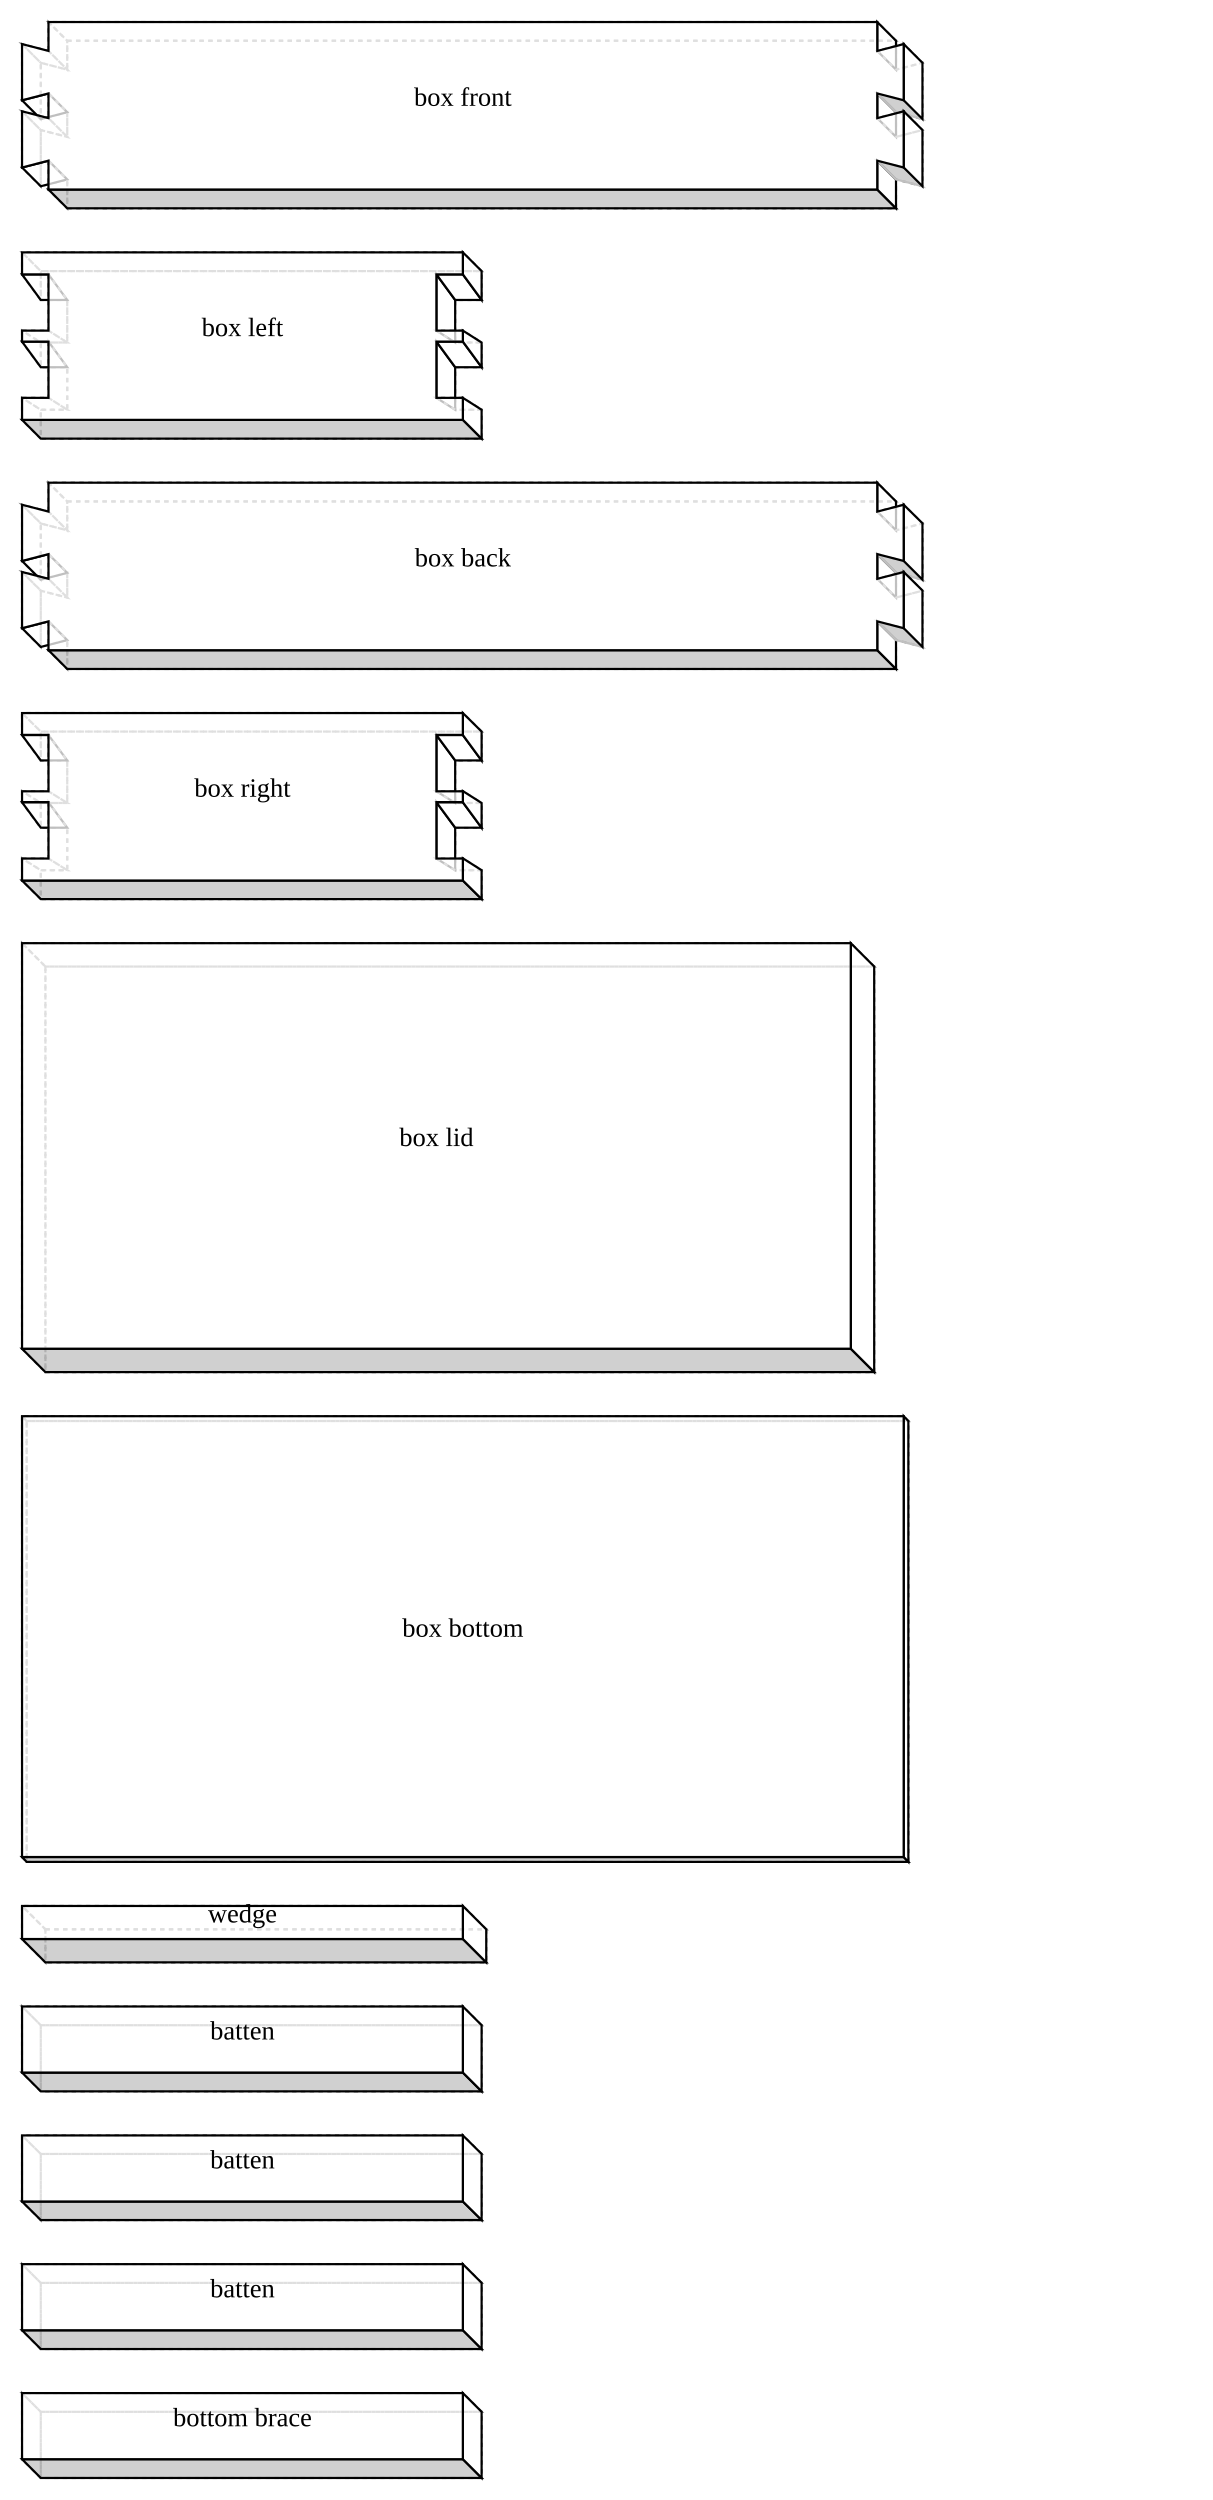
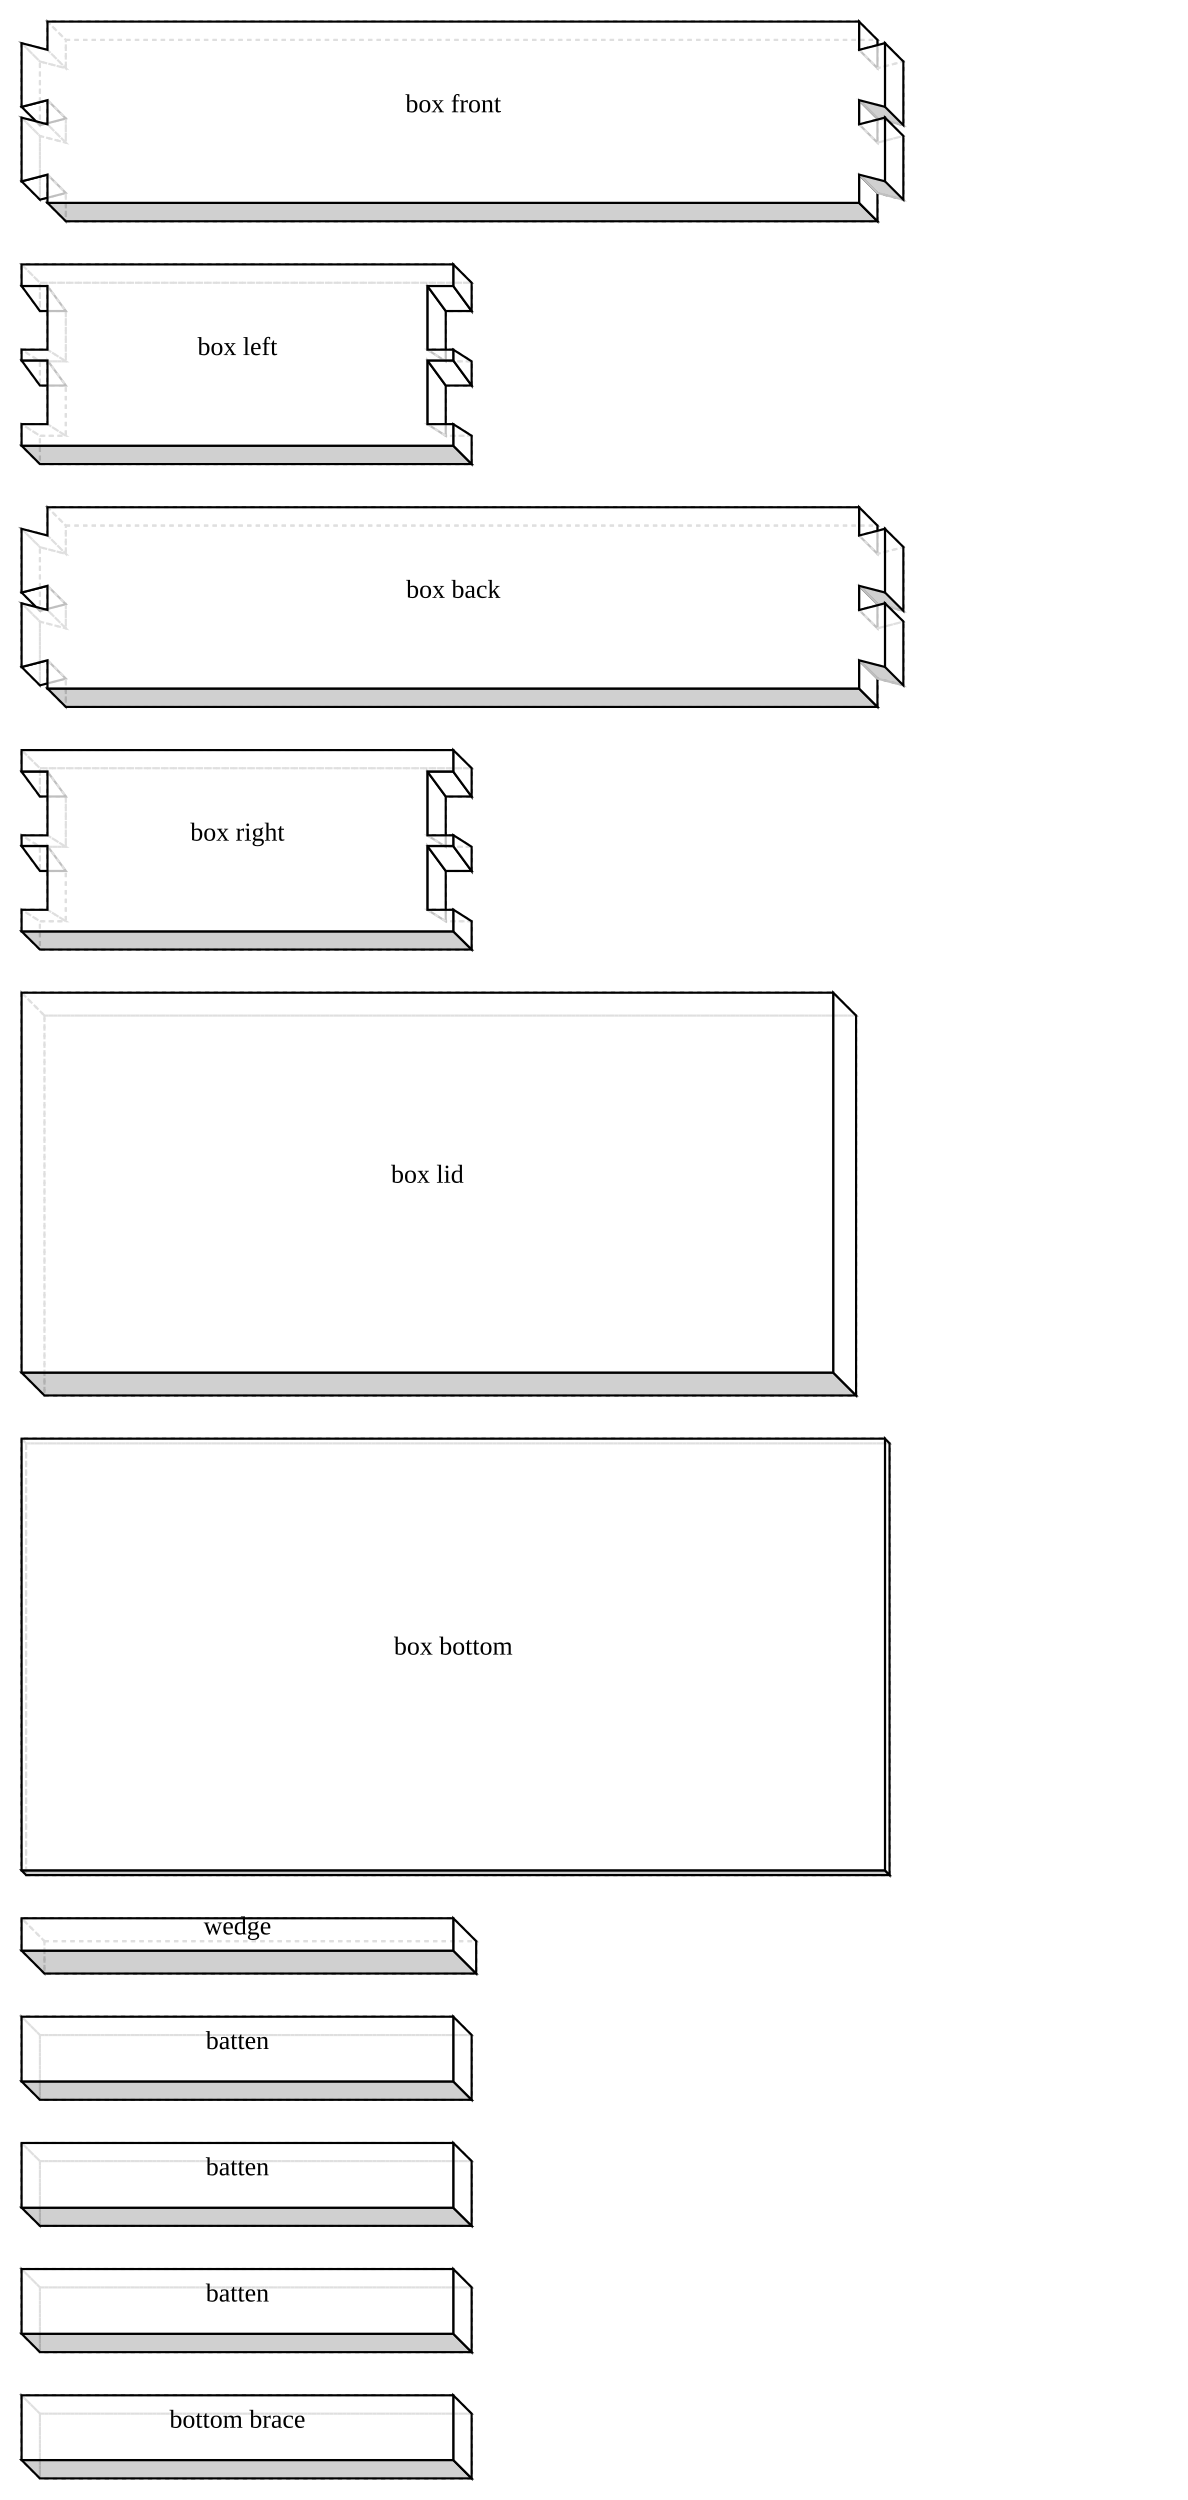
- <svg xmlns="http://www.w3.org/2000/svg" width="1100" viewBox="0.0 0.0 550.0 1134.2">
-   <polygon fill="none" stroke-width="1" stroke-dasharray="2" stroke="gray" points="406.5,94.5 406.5,81.4 418.5,84.5 418.5,59.0 406.5,62.1 406.5,50.9 418.5,54.0 418.5,54.0 418.5,28.5 418.5,28.5 406.5,31.6 406.5,18.5 30.5,18.5 30.5,31.6 18.5,28.5 18.5,28.5 18.5,54.0 18.5,54.0 30.5,50.9 30.5,62.1 18.5,59.0 18.5,84.5 30.5,81.4 30.5,94.5 30.5,94.5 406.5,94.5" />
-   <polygon fill="none" stroke-width="1" stroke-dasharray="2" stroke="gray" points="10.0,20.0 10.0,45.5 18.5,54.0 18.5,28.5 10.0,20.0" />
-   <polygon fill="none" stroke-width="1" stroke-dasharray="2" stroke="gray" points="10.0,50.5 10.0,76.0 18.5,84.5 18.5,59.0 10.0,50.5" />
+ <svg xmlns="http://www.w3.org/2000/svg" width="1100" viewBox="0.0 0.0 550.0 1158.2">
+   <polygon fill="none" stroke-width="1" stroke-dasharray="2" stroke="gray" points="406.5,102.5 406.5,89.4 418.5,92.5 418.5,63.0 406.5,66.1 406.5,54.9 418.5,58.0 418.5,58.0 418.5,28.5 418.5,28.5 406.5,31.6 406.5,18.5 30.5,18.5 30.5,31.6 18.5,28.5 18.5,28.5 18.5,58.0 18.5,58.0 30.5,54.9 30.5,66.1 18.5,63.0 18.5,92.5 30.5,89.4 30.5,102.5 30.5,102.5 406.5,102.5" />
+   <polygon fill="none" stroke-width="1" stroke-dasharray="2" stroke="gray" points="10.0,20.0 10.0,49.5 18.5,58.0 18.5,28.5 10.0,20.0" />
+   <polygon fill="none" stroke-width="1" stroke-dasharray="2" stroke="gray" points="10.0,54.5 10.0,84.0 18.5,92.5 18.5,63.0 10.0,54.5" />
  <polygon fill="none" stroke-width="1" stroke-dasharray="2" stroke="gray" points="18.5,28.5 30.5,31.6 22.0,23.1 10.0,20.0" />
-   <polygon fill="rgba(255,255,255,0.75)" stroke-width="1" stroke-dasharray="" stroke="black" points="10.0,45.5 22.0,42.4 30.5,50.9 18.5,54.0" />
-   <polygon fill="none" stroke-width="1" stroke-dasharray="2" stroke="gray" points="18.5,59.0 30.5,62.1 22.0,53.6 10.0,50.5" />
-   <polygon fill="rgba(255,255,255,0.75)" stroke-width="1" stroke-dasharray="" stroke="black" points="10.0,76.0 22.0,72.9 30.5,81.4 18.5,84.5" />
+   <polygon fill="rgba(255,255,255,0.75)" stroke-width="1" stroke-dasharray="" stroke="black" points="10.0,49.5 22.0,46.4 30.5,54.9 18.5,58.0" />
+   <polygon fill="none" stroke-width="1" stroke-dasharray="2" stroke="gray" points="18.5,63.0 30.5,66.1 22.0,57.6 10.0,54.5" />
+   <polygon fill="rgba(255,255,255,0.75)" stroke-width="1" stroke-dasharray="" stroke="black" points="10.0,84.0 22.0,80.9 30.5,89.4 18.5,92.5" />
  <polygon fill="none" stroke-width="1" stroke-dasharray="2" stroke="gray" points="22.0,23.1 30.5,31.6 30.5,18.5 22.0,10.0 22.0,23.1" />
-   <polygon fill="none" stroke-width="1" stroke-dasharray="2" stroke="gray" points="22.0,42.4 22.0,53.6 30.5,62.1 30.5,50.9 22.0,42.4" />
-   <polygon fill="none" stroke-width="1" stroke-dasharray="2" stroke="gray" points="22.0,72.9 22.0,86.0 30.5,94.5 30.5,81.4 22.0,72.9" />
+   <polygon fill="none" stroke-width="1" stroke-dasharray="2" stroke="gray" points="22.0,46.4 22.0,57.6 30.5,66.1 30.5,54.9 22.0,46.4" />
+   <polygon fill="none" stroke-width="1" stroke-dasharray="2" stroke="gray" points="22.0,80.9 22.0,94.0 30.5,102.5 30.5,89.4 22.0,80.9" />
  <polygon fill="none" stroke-width="1" stroke-dasharray="2" stroke="gray" points="398.0,10.0 22.0,10.0 22.0,10.0 30.5,18.5 406.5,18.5 398.0,10.0" />
-   <polygon fill="rgba(192,192,192,0.75)" stroke-width="1" stroke-dasharray="" stroke="black" points="398.0,86.0 406.5,94.5 30.5,94.5 22.0,86.0 22.0,86.0 398.0,86.0" />
+   <polygon fill="rgba(192,192,192,0.75)" stroke-width="1" stroke-dasharray="" stroke="black" points="398.0,94.0 406.5,102.5 30.5,102.5 22.0,94.0 22.0,94.0 398.0,94.0" />
  <polygon fill="rgba(255,255,255,0.75)" stroke-width="1" stroke-dasharray="" stroke="black" points="406.5,31.6 398.0,23.1 398.0,10.0 406.5,18.5 406.5,31.6" />
-   <polygon fill="rgba(255,255,255,0.75)" stroke-width="1" stroke-dasharray="" stroke="black" points="406.5,50.9 406.5,62.1 398.0,53.6 398.0,42.4 406.5,50.9" />
-   <polygon fill="rgba(255,255,255,0.75)" stroke-width="1" stroke-dasharray="" stroke="black" points="406.5,81.4 406.5,94.5 398.0,86.0 398.0,72.9 406.5,81.4" />
+   <polygon fill="rgba(255,255,255,0.75)" stroke-width="1" stroke-dasharray="" stroke="black" points="406.5,54.9 406.5,66.1 398.0,57.6 398.0,46.4 406.5,54.9" />
+   <polygon fill="rgba(255,255,255,0.75)" stroke-width="1" stroke-dasharray="" stroke="black" points="406.5,89.4 406.5,102.5 398.0,94.0 398.0,80.9 406.5,89.4" />
  <polygon fill="none" stroke-width="1" stroke-dasharray="2" stroke="gray" points="410.0,20.0 398.0,23.1 406.5,31.6 418.5,28.5" />
-   <polygon fill="rgba(192,192,192,0.75)" stroke-width="1" stroke-dasharray="" stroke="silver" points="418.5,54.0 406.5,50.9 398.0,42.4 410.0,45.5" />
-   <polygon fill="none" stroke-width="1" stroke-dasharray="2" stroke="gray" points="410.0,50.5 398.0,53.6 406.5,62.1 418.5,59.0" />
-   <polygon fill="rgba(192,192,192,0.75)" stroke-width="1" stroke-dasharray="" stroke="silver" points="418.5,84.5 406.5,81.4 398.0,72.9 410.0,76.0" />
-   <polygon fill="rgba(255,255,255,0.75)" stroke-width="1" stroke-dasharray="" stroke="black" points="418.5,28.5 418.5,54.0 410.0,45.5 410.0,20.0 418.5,28.5" />
-   <polygon fill="rgba(255,255,255,0.75)" stroke-width="1" stroke-dasharray="" stroke="black" points="418.5,59.0 418.5,84.5 410.0,76.0 410.0,50.5 418.5,59.0" />
-   <polygon fill="rgba(255,255,255,0.75)" stroke-width="1" stroke-dasharray="" stroke="black" points="410.0,76.0 398.0,72.9 398.0,86.0 22.0,86.0 22.0,72.9 10.0,76.0 10.0,76.0 10.0,50.5 10.0,50.5 22.0,53.6 22.0,42.4 10.0,45.5 10.0,20.0 22.0,23.1 22.0,10.0 22.0,10.0 398.0,10.0 398.0,10.0 398.0,23.1 410.0,20.0 410.0,45.5 398.0,42.4 398.0,53.6 410.0,50.5 410.0,50.5 410.0,76.0" />
-   <text style="" text-anchor="middle" x="210.0" y="48.0" fill="black">box front</text>
-   <polygon fill="none" stroke-width="1" stroke-dasharray="2" stroke="gray" points="218.5,166.6 218.5,155.4 218.5,155.4 206.5,155.4 206.5,136.1 218.5,136.1 218.5,123.0 18.5,123.0 18.5,136.1 18.5,136.1 30.5,136.1 30.5,155.4 18.5,155.4 18.5,166.6 30.5,166.6 30.5,185.9 18.5,185.9 18.5,185.9 18.5,199.0 218.5,199.0 218.5,185.9 206.5,185.9 206.5,166.6 218.5,166.6" />
-   <polygon fill="none" stroke-width="1" stroke-dasharray="2" stroke="gray" points="10.0,124.5 18.5,136.1 18.5,123.0 10.0,114.5 10.0,124.5" />
-   <polygon fill="none" stroke-width="1" stroke-dasharray="2" stroke="gray" points="10.0,150.0 10.0,155.0 18.5,166.6 18.5,155.4 10.0,150.0" />
-   <polygon fill="none" stroke-width="1" stroke-dasharray="2" stroke="gray" points="10.0,180.5 10.0,190.5 18.5,199.0 18.5,185.9 10.0,180.5" />
-   <polygon fill="rgba(255,255,255,0.75)" stroke-width="1" stroke-dasharray="" stroke="black" points="10.0,124.5 22.0,124.5 30.5,136.1 18.5,136.1" />
-   <polygon fill="none" stroke-width="1" stroke-dasharray="2" stroke="gray" points="18.5,155.4 30.5,155.4 22.0,150.0 10.0,150.0" />
-   <polygon fill="rgba(255,255,255,0.75)" stroke-width="1" stroke-dasharray="" stroke="black" points="10.0,155.0 22.0,155.0 30.5,166.6 18.5,166.6" />
-   <polygon fill="none" stroke-width="1" stroke-dasharray="2" stroke="gray" points="18.5,185.9 30.5,185.9 22.0,180.5 10.0,180.5" />
-   <polygon fill="none" stroke-width="1" stroke-dasharray="2" stroke="gray" points="22.0,124.5 22.0,150.0 30.5,155.4 30.5,136.1 22.0,124.5" />
-   <polygon fill="none" stroke-width="1" stroke-dasharray="2" stroke="gray" points="22.0,155.0 22.0,180.5 30.5,185.9 30.5,166.6 22.0,155.0" />
-   <polygon fill="none" stroke-width="1" stroke-dasharray="2" stroke="gray" points="18.5,123.0 218.5,123.0 210.0,114.5 10.0,114.5" />
-   <polygon fill="rgba(192,192,192,0.75)" stroke-width="1" stroke-dasharray="" stroke="black" points="10.0,190.5 210.0,190.5 218.5,199.0 18.5,199.0" />
-   <polygon fill="rgba(255,255,255,0.75)" stroke-width="1" stroke-dasharray="" stroke="black" points="206.5,136.1 206.5,155.4 198.0,150.0 198.0,124.5 206.5,136.1" />
-   <polygon fill="rgba(255,255,255,0.75)" stroke-width="1" stroke-dasharray="" stroke="black" points="206.5,166.6 206.5,185.9 198.0,180.5 198.0,155.0 206.5,166.6" />
-   <polygon fill="rgba(255,255,255,0.75)" stroke-width="1" stroke-dasharray="" stroke="black" points="218.5,136.1 206.5,136.1 198.0,124.5 210.0,124.5" />
-   <polygon fill="none" stroke-width="1" stroke-dasharray="2" stroke="gray" points="210.0,150.0 198.0,150.0 206.5,155.4 218.5,155.4" />
-   <polygon fill="rgba(255,255,255,0.75)" stroke-width="1" stroke-dasharray="" stroke="black" points="218.5,166.6 206.5,166.6 198.0,155.0 210.0,155.0" />
-   <polygon fill="none" stroke-width="1" stroke-dasharray="2" stroke="gray" points="210.0,180.5 198.0,180.5 206.5,185.9 218.5,185.9" />
-   <polygon fill="rgba(255,255,255,0.75)" stroke-width="1" stroke-dasharray="" stroke="black" points="218.5,136.1 210.0,124.5 210.0,114.5 218.5,123.0 218.5,136.1" />
-   <polygon fill="rgba(255,255,255,0.75)" stroke-width="1" stroke-dasharray="" stroke="black" points="218.5,155.4 218.5,166.6 210.0,155.0 210.0,150.0 218.5,155.4" />
-   <polygon fill="rgba(255,255,255,0.75)" stroke-width="1" stroke-dasharray="" stroke="black" points="218.5,185.9 218.5,199.0 210.0,190.5 210.0,180.5 218.5,185.9" />
-   <polygon fill="rgba(255,255,255,0.75)" stroke-width="1" stroke-dasharray="" stroke="black" points="210.0,180.5 210.0,190.5 10.0,190.5 10.0,180.5 22.0,180.5 22.0,155.0 10.0,155.0 10.0,155.0 10.0,150.0 10.0,150.0 22.0,150.0 22.0,124.5 10.0,124.5 10.0,114.5 210.0,114.5 210.0,124.5 210.0,124.5 198.0,124.5 198.0,150.0 210.0,150.0 210.0,155.0 198.0,155.0 198.0,180.5 210.0,180.5" />
-   <text style="" text-anchor="middle" x="110.0" y="152.485" fill="black">box left</text>
-   <polygon fill="none" stroke-width="1" stroke-dasharray="2" stroke="gray" points="406.5,303.5 406.5,290.3 418.5,293.4 418.5,268.0 406.5,271.1 406.5,259.8 418.5,262.9 418.5,262.9 418.5,237.5 418.5,237.5 406.5,240.6 406.5,227.5 30.5,227.5 30.5,240.6 18.5,237.5 18.5,237.5 18.5,262.9 18.5,262.9 30.5,259.8 30.5,271.1 18.5,268.0 18.5,293.4 30.5,290.3 30.5,303.5 30.5,303.5 406.5,303.5" />
-   <polygon fill="none" stroke-width="1" stroke-dasharray="2" stroke="gray" points="10.0,229.0 10.0,254.5 18.5,263.0 18.5,237.4 10.0,229.0" />
-   <polygon fill="none" stroke-width="1" stroke-dasharray="2" stroke="gray" points="10.0,259.5 10.0,285.0 18.5,293.5 18.5,267.9 10.0,259.5" />
-   <polygon fill="none" stroke-width="1" stroke-dasharray="2" stroke="gray" points="18.5,237.5 30.5,240.6 22.0,232.1 10.0,229.0" />
-   <polygon fill="rgba(255,255,255,0.75)" stroke-width="1" stroke-dasharray="" stroke="black" points="10.0,254.5 22.0,251.4 30.5,259.9 18.5,263.0" />
-   <polygon fill="none" stroke-width="1" stroke-dasharray="2" stroke="gray" points="18.5,268.0 30.5,271.1 22.0,262.6 10.0,259.5" />
-   <polygon fill="rgba(255,255,255,0.75)" stroke-width="1" stroke-dasharray="" stroke="black" points="10.0,285.0 22.0,281.9 30.5,290.4 18.5,293.5" />
-   <polygon fill="none" stroke-width="1" stroke-dasharray="2" stroke="gray" points="22.0,232.1 30.5,240.6 30.5,227.5 22.0,219.0 22.0,232.1" />
-   <polygon fill="none" stroke-width="1" stroke-dasharray="2" stroke="gray" points="22.0,251.4 22.0,262.6 30.5,271.1 30.5,259.8 22.0,251.4" />
-   <polygon fill="none" stroke-width="1" stroke-dasharray="2" stroke="gray" points="22.0,281.9 22.0,295.0 30.5,303.5 30.5,290.3 22.0,281.9" />
-   <polygon fill="none" stroke-width="1" stroke-dasharray="2" stroke="gray" points="398.0,219.0 22.0,219.0 22.0,219.0 30.5,227.5 406.5,227.5 398.0,219.0" />
-   <polygon fill="rgba(192,192,192,0.75)" stroke-width="1" stroke-dasharray="" stroke="black" points="398.0,295.0 406.5,303.5 30.5,303.5 22.0,295.0 22.0,295.0 398.0,295.0" />
-   <polygon fill="rgba(255,255,255,0.75)" stroke-width="1" stroke-dasharray="" stroke="black" points="406.5,240.6 398.0,232.1 398.0,219.0 406.5,227.5 406.5,240.6" />
-   <polygon fill="rgba(255,255,255,0.75)" stroke-width="1" stroke-dasharray="" stroke="black" points="406.5,259.8 406.5,271.1 398.0,262.6 398.0,251.4 406.5,259.8" />
-   <polygon fill="rgba(255,255,255,0.75)" stroke-width="1" stroke-dasharray="" stroke="black" points="406.5,290.3 406.5,303.5 398.0,295.0 398.0,281.9 406.5,290.3" />
-   <polygon fill="none" stroke-width="1" stroke-dasharray="2" stroke="gray" points="410.0,229.0 398.0,232.1 406.5,240.6 418.5,237.5" />
-   <polygon fill="rgba(192,192,192,0.75)" stroke-width="1" stroke-dasharray="" stroke="silver" points="418.5,263.0 406.5,259.9 398.0,251.4 410.0,254.5" />
-   <polygon fill="none" stroke-width="1" stroke-dasharray="2" stroke="gray" points="410.0,259.5 398.0,262.6 406.5,271.1 418.5,268.0" />
-   <polygon fill="rgba(192,192,192,0.75)" stroke-width="1" stroke-dasharray="" stroke="silver" points="418.5,293.5 406.5,290.4 398.0,281.9 410.0,285.0" />
-   <polygon fill="rgba(255,255,255,0.75)" stroke-width="1" stroke-dasharray="" stroke="black" points="418.5,237.4 418.5,263.0 410.0,254.5 410.0,229.0 418.5,237.4" />
-   <polygon fill="rgba(255,255,255,0.75)" stroke-width="1" stroke-dasharray="" stroke="black" points="418.5,267.9 418.5,293.5 410.0,285.0 410.0,259.5 418.5,267.9" />
-   <polygon fill="rgba(255,255,255,0.75)" stroke-width="1" stroke-dasharray="" stroke="black" points="410.0,285.0 398.0,281.9 398.0,295.0 22.0,295.0 22.0,281.9 10.0,285.0 10.0,285.0 10.0,259.5 10.0,259.5 22.0,262.6 22.0,251.4 10.0,254.5 10.0,229.0 22.0,232.1 22.0,219.0 22.0,219.0 398.0,219.0 398.0,219.0 398.0,232.1 410.0,229.0 410.0,254.5 398.0,251.4 398.0,262.6 410.0,259.5 410.0,259.5 410.0,285.0" />
-   <text style="" text-anchor="middle" x="210.0" y="256.971" fill="black">box back</text>
-   <polygon fill="none" stroke-width="1" stroke-dasharray="2" stroke="gray" points="218.5,375.5 218.5,364.3 218.5,364.3 206.5,364.3 206.5,345.0 218.5,345.0 218.5,331.9 18.5,331.9 18.5,345.0 18.5,345.0 30.5,345.0 30.5,364.3 18.5,364.3 18.5,375.5 30.5,375.5 30.5,394.8 18.5,394.8 18.5,394.8 18.5,407.9 218.5,407.9 218.5,394.8 206.5,394.8 206.5,375.5 218.5,375.5" />
-   <polygon fill="none" stroke-width="1" stroke-dasharray="2" stroke="gray" points="10.0,333.5 18.5,345.1 18.5,331.9 10.0,323.5 10.0,333.5" />
-   <polygon fill="none" stroke-width="1" stroke-dasharray="2" stroke="gray" points="10.0,358.9 10.0,364.0 18.5,375.6 18.5,364.3 10.0,358.9" />
-   <polygon fill="none" stroke-width="1" stroke-dasharray="2" stroke="gray" points="10.0,389.4 10.0,399.5 18.5,407.9 18.5,394.8 10.0,389.4" />
-   <polygon fill="rgba(255,255,255,0.75)" stroke-width="1" stroke-dasharray="" stroke="black" points="10.0,333.5 22.0,333.5 30.5,345.0 18.5,345.0" />
-   <polygon fill="none" stroke-width="1" stroke-dasharray="2" stroke="gray" points="18.5,364.3 30.5,364.3 22.0,359.0 10.0,359.0" />
-   <polygon fill="rgba(255,255,255,0.75)" stroke-width="1" stroke-dasharray="" stroke="black" points="10.0,364.0 22.0,364.0 30.5,375.5 18.5,375.5" />
-   <polygon fill="none" stroke-width="1" stroke-dasharray="2" stroke="gray" points="18.5,394.8 30.5,394.8 22.0,389.5 10.0,389.5" />
-   <polygon fill="none" stroke-width="1" stroke-dasharray="2" stroke="gray" points="22.0,333.4 22.0,359.0 30.5,364.3 30.5,345.0 22.0,333.4" />
-   <polygon fill="none" stroke-width="1" stroke-dasharray="2" stroke="gray" points="22.0,363.9 22.0,389.5 30.5,394.8 30.5,375.5 22.0,363.9" />
-   <polygon fill="none" stroke-width="1" stroke-dasharray="2" stroke="gray" points="18.5,331.9 218.5,331.9 210.0,323.5 10.0,323.5" />
-   <polygon fill="rgba(192,192,192,0.75)" stroke-width="1" stroke-dasharray="" stroke="black" points="10.0,399.5 210.0,399.5 218.5,407.9 18.5,407.9" />
-   <polygon fill="rgba(255,255,255,0.75)" stroke-width="1" stroke-dasharray="" stroke="black" points="206.5,345.0 206.5,364.3 198.0,359.0 198.0,333.4 206.5,345.0" />
-   <polygon fill="rgba(255,255,255,0.75)" stroke-width="1" stroke-dasharray="" stroke="black" points="206.5,375.5 206.5,394.8 198.0,389.5 198.0,363.9 206.5,375.5" />
-   <polygon fill="rgba(255,255,255,0.75)" stroke-width="1" stroke-dasharray="" stroke="black" points="218.5,345.0 206.5,345.0 198.0,333.5 210.0,333.5" />
-   <polygon fill="none" stroke-width="1" stroke-dasharray="2" stroke="gray" points="210.0,359.0 198.0,359.0 206.5,364.3 218.5,364.3" />
-   <polygon fill="rgba(255,255,255,0.75)" stroke-width="1" stroke-dasharray="" stroke="black" points="218.5,375.5 206.5,375.5 198.0,364.0 210.0,364.0" />
-   <polygon fill="none" stroke-width="1" stroke-dasharray="2" stroke="gray" points="210.0,389.5 198.0,389.5 206.5,394.8 218.5,394.8" />
-   <polygon fill="rgba(255,255,255,0.75)" stroke-width="1" stroke-dasharray="" stroke="black" points="218.5,345.1 210.0,333.5 210.0,323.5 218.5,331.9 218.5,345.1" />
-   <polygon fill="rgba(255,255,255,0.75)" stroke-width="1" stroke-dasharray="" stroke="black" points="218.5,364.3 218.5,375.6 210.0,364.0 210.0,358.9 218.5,364.3" />
-   <polygon fill="rgba(255,255,255,0.75)" stroke-width="1" stroke-dasharray="" stroke="black" points="218.5,394.8 218.5,407.9 210.0,399.5 210.0,389.4 218.5,394.8" />
-   <polygon fill="rgba(255,255,255,0.75)" stroke-width="1" stroke-dasharray="" stroke="black" points="210.0,389.5 210.0,399.5 10.0,399.5 10.0,389.5 22.0,389.5 22.0,363.9 10.0,363.9 10.0,363.9 10.0,359.0 10.0,359.0 22.0,359.0 22.0,333.4 10.0,333.4 10.0,323.5 210.0,323.5 210.0,333.4 210.0,333.4 198.0,333.4 198.0,359.0 210.0,359.0 210.0,363.9 198.0,363.9 198.0,389.5 210.0,389.5" />
-   <text style="" text-anchor="middle" x="110.0" y="361.456" fill="black">box right</text>
-   <polygon fill="none" stroke-width="1" stroke-dasharray="2" stroke="gray" points="20.6,438.5 20.6,622.5 396.6,622.5 396.6,438.5" />
-   <polygon fill="none" stroke-width="1" stroke-dasharray="2" stroke="gray" points="10.0,427.9 10.0,611.9 20.6,622.5 20.6,438.5" />
-   <polygon fill="none" stroke-width="1" stroke-dasharray="2" stroke="gray" points="20.6,438.5 396.6,438.5 386.0,427.9 10.0,427.9" />
-   <polygon fill="rgba(192,192,192,0.75)" stroke-width="1" stroke-dasharray="" stroke="black" points="10.0,611.9 386.0,611.9 396.6,622.5 20.6,622.5" />
-   <polygon fill="rgba(255,255,255,0.75)" stroke-width="1" stroke-dasharray="" stroke="black" points="396.6,438.5 396.6,622.5 386.0,611.9 386.0,427.9" />
-   <polygon fill="rgba(255,255,255,0.75)" stroke-width="1" stroke-dasharray="" stroke="black" points="10.0,427.9 386.0,427.9 386.0,611.9 10.0,611.9" />
-   <text style="" text-anchor="middle" x="198.0" y="519.941" fill="black">box lid</text>
-   <polygon fill="none" stroke-width="1" stroke-dasharray="2" stroke="gray" points="12.1,644.7 12.1,844.7 412.1,844.7 412.1,644.7" />
-   <polygon fill="none" stroke-width="1" stroke-dasharray="2" stroke="gray" points="10.0,642.5 10.0,842.5 12.1,844.7 12.1,644.7" />
-   <polygon fill="none" stroke-width="1" stroke-dasharray="2" stroke="gray" points="12.1,644.7 412.1,644.7 410.0,642.5 10.0,642.5" />
-   <polygon fill="rgba(192,192,192,0.75)" stroke-width="1" stroke-dasharray="" stroke="black" points="10.0,842.5 410.0,842.5 412.1,844.7 12.1,844.7" />
-   <polygon fill="rgba(255,255,255,0.75)" stroke-width="1" stroke-dasharray="" stroke="black" points="412.1,644.7 412.1,844.7 410.0,842.5 410.0,642.5" />
-   <polygon fill="rgba(255,255,255,0.75)" stroke-width="1" stroke-dasharray="" stroke="black" points="10.0,642.5 410.0,642.5 410.0,842.5 10.0,842.5" />
-   <text style="" text-anchor="middle" x="210.0" y="742.548" fill="black">box bottom</text>
-   <polygon fill="none" stroke-width="1" stroke-dasharray="2" stroke="gray" points="20.6,875.3 20.6,890.3 220.6,890.3 220.6,875.3" />
-   <polygon fill="none" stroke-width="1" stroke-dasharray="2" stroke="gray" points="10.0,864.7 10.0,879.7 20.6,890.3 20.6,875.3" />
-   <polygon fill="none" stroke-width="1" stroke-dasharray="2" stroke="gray" points="20.6,875.3 220.6,875.3 210.0,864.7 10.0,864.7" />
-   <polygon fill="rgba(192,192,192,0.75)" stroke-width="1" stroke-dasharray="" stroke="black" points="10.0,879.7 210.0,879.7 220.6,890.3 20.6,890.3" />
-   <polygon fill="rgba(255,255,255,0.75)" stroke-width="1" stroke-dasharray="" stroke="black" points="220.6,875.3 220.6,890.3 210.0,879.7 210.0,864.7" />
-   <polygon fill="rgba(255,255,255,0.75)" stroke-width="1" stroke-dasharray="" stroke="black" points="10.0,864.7 210.0,864.7 210.0,879.7 10.0,879.7" />
-   <text style="" text-anchor="middle" x="110.0" y="872.169" fill="black">wedge</text>
-   <polygon fill="none" stroke-width="1" stroke-dasharray="2" stroke="gray" points="18.5,918.8 18.5,948.8 218.5,948.8 218.5,918.8" />
-   <polygon fill="none" stroke-width="1" stroke-dasharray="2" stroke="gray" points="10.0,910.3 10.0,940.3 18.5,948.8 18.5,918.8" />
-   <polygon fill="none" stroke-width="1" stroke-dasharray="2" stroke="gray" points="18.5,918.8 218.5,918.8 210.0,910.3 10.0,910.3" />
-   <polygon fill="rgba(192,192,192,0.75)" stroke-width="1" stroke-dasharray="" stroke="black" points="10.0,940.3 210.0,940.3 218.5,948.8 18.5,948.8" />
-   <polygon fill="rgba(255,255,255,0.75)" stroke-width="1" stroke-dasharray="" stroke="black" points="218.5,918.8 218.5,948.8 210.0,940.3 210.0,910.3" />
-   <polygon fill="rgba(255,255,255,0.75)" stroke-width="1" stroke-dasharray="" stroke="black" points="10.0,910.3 210.0,910.3 210.0,940.3 10.0,940.3" />
-   <text style="" text-anchor="middle" x="110.0" y="925.276" fill="black">batten</text>
-   <polygon fill="none" stroke-width="1" stroke-dasharray="2" stroke="gray" points="18.5,977.2 18.5,1007.2 218.5,1007.2 218.5,977.2" />
-   <polygon fill="none" stroke-width="1" stroke-dasharray="2" stroke="gray" points="10.0,968.8 10.0,998.8 18.5,1007.2 18.5,977.2" />
-   <polygon fill="none" stroke-width="1" stroke-dasharray="2" stroke="gray" points="18.5,977.2 218.5,977.2 210.0,968.8 10.0,968.8" />
-   <polygon fill="rgba(192,192,192,0.75)" stroke-width="1" stroke-dasharray="" stroke="black" points="10.0,998.8 210.0,998.8 218.5,1007.2 18.5,1007.2" />
-   <polygon fill="rgba(255,255,255,0.75)" stroke-width="1" stroke-dasharray="" stroke="black" points="218.5,977.2 218.5,1007.2 210.0,998.8 210.0,968.8" />
-   <polygon fill="rgba(255,255,255,0.75)" stroke-width="1" stroke-dasharray="" stroke="black" points="10.0,968.8 210.0,968.8 210.0,998.8 10.0,998.8" />
-   <text style="" text-anchor="middle" x="110.0" y="983.761" fill="black">batten</text>
-   <polygon fill="none" stroke-width="1" stroke-dasharray="2" stroke="gray" points="18.5,1035.7 18.5,1065.7 218.5,1065.7 218.5,1035.7" />
-   <polygon fill="none" stroke-width="1" stroke-dasharray="2" stroke="gray" points="10.0,1027.2 10.0,1057.2 18.5,1065.7 18.5,1035.7" />
-   <polygon fill="none" stroke-width="1" stroke-dasharray="2" stroke="gray" points="18.5,1035.7 218.5,1035.7 210.0,1027.2 10.0,1027.2" />
-   <polygon fill="rgba(192,192,192,0.75)" stroke-width="1" stroke-dasharray="" stroke="black" points="10.0,1057.2 210.0,1057.2 218.5,1065.7 18.5,1065.7" />
-   <polygon fill="rgba(255,255,255,0.75)" stroke-width="1" stroke-dasharray="" stroke="black" points="218.5,1035.7 218.5,1065.7 210.0,1057.2 210.0,1027.2" />
-   <polygon fill="rgba(255,255,255,0.75)" stroke-width="1" stroke-dasharray="" stroke="black" points="10.0,1027.2 210.0,1027.2 210.0,1057.2 10.0,1057.2" />
-   <text style="" text-anchor="middle" x="110.0" y="1042.246" fill="black">batten</text>
-   <polygon fill="none" stroke-width="1" stroke-dasharray="2" stroke="gray" points="18.5,1094.2 18.5,1124.2 218.5,1124.2 218.5,1094.2" />
-   <polygon fill="none" stroke-width="1" stroke-dasharray="2" stroke="gray" points="10.0,1085.7 10.0,1115.7 18.5,1124.2 18.5,1094.2" />
-   <polygon fill="none" stroke-width="1" stroke-dasharray="2" stroke="gray" points="18.5,1094.2 218.5,1094.2 210.0,1085.7 10.0,1085.7" />
-   <polygon fill="rgba(192,192,192,0.75)" stroke-width="1" stroke-dasharray="" stroke="black" points="10.0,1115.7 210.0,1115.7 218.5,1124.2 18.5,1124.2" />
-   <polygon fill="rgba(255,255,255,0.75)" stroke-width="1" stroke-dasharray="" stroke="black" points="218.5,1094.2 218.5,1124.2 210.0,1115.7 210.0,1085.7" />
-   <polygon fill="rgba(255,255,255,0.75)" stroke-width="1" stroke-dasharray="" stroke="black" points="10.0,1085.7 210.0,1085.7 210.0,1115.7 10.0,1115.7" />
-   <text style="" text-anchor="middle" x="110.0" y="1100.731" fill="black">bottom brace</text>
+   <polygon fill="rgba(192,192,192,0.75)" stroke-width="1" stroke-dasharray="" stroke="silver" points="418.5,58.0 406.5,54.9 398.0,46.4 410.0,49.5" />
+   <polygon fill="none" stroke-width="1" stroke-dasharray="2" stroke="gray" points="410.0,54.5 398.0,57.6 406.5,66.1 418.5,63.0" />
+   <polygon fill="rgba(192,192,192,0.75)" stroke-width="1" stroke-dasharray="" stroke="silver" points="418.5,92.5 406.5,89.4 398.0,80.9 410.0,84.0" />
+   <polygon fill="rgba(255,255,255,0.75)" stroke-width="1" stroke-dasharray="" stroke="black" points="418.5,28.5 418.5,58.0 410.0,49.5 410.0,20.0 418.5,28.5" />
+   <polygon fill="rgba(255,255,255,0.75)" stroke-width="1" stroke-dasharray="" stroke="black" points="418.5,63.0 418.5,92.5 410.0,84.0 410.0,54.5 418.5,63.0" />
+   <polygon fill="rgba(255,255,255,0.75)" stroke-width="1" stroke-dasharray="" stroke="black" points="410.0,84.0 398.0,80.9 398.0,94.0 22.0,94.0 22.0,80.9 10.0,84.0 10.0,84.0 10.0,54.5 10.0,54.5 22.0,57.6 22.0,46.4 10.0,49.5 10.0,20.0 22.0,23.1 22.0,10.0 22.0,10.0 398.0,10.0 398.0,10.0 398.0,23.1 410.0,20.0 410.0,49.5 398.0,46.4 398.0,57.6 410.0,54.5 410.0,54.5 410.0,84.0" />
+   <text style="" text-anchor="middle" x="210.0" y="52.0" fill="black">box front</text>
+   <polygon fill="none" stroke-width="1" stroke-dasharray="2" stroke="gray" points="218.5,178.6 218.5,167.4 218.5,167.4 206.5,167.4 206.5,144.1 218.5,144.1 218.5,131.0 18.5,131.0 18.5,144.1 18.5,144.1 30.5,144.1 30.5,167.4 18.5,167.4 18.5,178.6 30.5,178.6 30.5,201.9 18.5,201.9 18.5,201.9 18.5,215.0 218.5,215.0 218.5,201.9 206.5,201.9 206.5,178.6 218.5,178.6" />
+   <polygon fill="none" stroke-width="1" stroke-dasharray="2" stroke="gray" points="10.0,132.5 18.5,144.1 18.5,131.0 10.0,122.5 10.0,132.5" />
+   <polygon fill="none" stroke-width="1" stroke-dasharray="2" stroke="gray" points="10.0,162.0 10.0,167.0 18.5,178.6 18.5,167.4 10.0,162.0" />
+   <polygon fill="none" stroke-width="1" stroke-dasharray="2" stroke="gray" points="10.0,196.5 10.0,206.5 18.5,215.0 18.5,201.9 10.0,196.5" />
+   <polygon fill="rgba(255,255,255,0.75)" stroke-width="1" stroke-dasharray="" stroke="black" points="10.0,132.5 22.0,132.5 30.5,144.1 18.5,144.1" />
+   <polygon fill="none" stroke-width="1" stroke-dasharray="2" stroke="gray" points="18.5,167.4 30.5,167.4 22.0,162.0 10.0,162.0" />
+   <polygon fill="rgba(255,255,255,0.75)" stroke-width="1" stroke-dasharray="" stroke="black" points="10.0,167.0 22.0,167.0 30.5,178.6 18.5,178.6" />
+   <polygon fill="none" stroke-width="1" stroke-dasharray="2" stroke="gray" points="18.5,201.9 30.5,201.9 22.0,196.5 10.0,196.5" />
+   <polygon fill="none" stroke-width="1" stroke-dasharray="2" stroke="gray" points="22.0,132.5 22.0,162.0 30.5,167.4 30.5,144.1 22.0,132.5" />
+   <polygon fill="none" stroke-width="1" stroke-dasharray="2" stroke="gray" points="22.0,167.0 22.0,196.5 30.5,201.9 30.5,178.6 22.0,167.0" />
+   <polygon fill="none" stroke-width="1" stroke-dasharray="2" stroke="gray" points="18.5,131.0 218.5,131.0 210.0,122.5 10.0,122.5" />
+   <polygon fill="rgba(192,192,192,0.75)" stroke-width="1" stroke-dasharray="" stroke="black" points="10.0,206.5 210.0,206.5 218.5,215.0 18.5,215.0" />
+   <polygon fill="rgba(255,255,255,0.75)" stroke-width="1" stroke-dasharray="" stroke="black" points="206.5,144.1 206.5,167.4 198.0,162.0 198.0,132.5 206.5,144.1" />
+   <polygon fill="rgba(255,255,255,0.75)" stroke-width="1" stroke-dasharray="" stroke="black" points="206.5,178.6 206.5,201.9 198.0,196.5 198.0,167.0 206.5,178.6" />
+   <polygon fill="rgba(255,255,255,0.75)" stroke-width="1" stroke-dasharray="" stroke="black" points="218.5,144.1 206.5,144.1 198.0,132.5 210.0,132.5" />
+   <polygon fill="none" stroke-width="1" stroke-dasharray="2" stroke="gray" points="210.0,162.0 198.0,162.0 206.5,167.4 218.5,167.4" />
+   <polygon fill="rgba(255,255,255,0.75)" stroke-width="1" stroke-dasharray="" stroke="black" points="218.5,178.6 206.5,178.6 198.0,167.0 210.0,167.0" />
+   <polygon fill="none" stroke-width="1" stroke-dasharray="2" stroke="gray" points="210.0,196.5 198.0,196.5 206.5,201.9 218.5,201.9" />
+   <polygon fill="rgba(255,255,255,0.75)" stroke-width="1" stroke-dasharray="" stroke="black" points="218.5,144.1 210.0,132.5 210.0,122.5 218.5,131.0 218.5,144.1" />
+   <polygon fill="rgba(255,255,255,0.75)" stroke-width="1" stroke-dasharray="" stroke="black" points="218.5,167.4 218.5,178.6 210.0,167.0 210.0,162.0 218.5,167.4" />
+   <polygon fill="rgba(255,255,255,0.75)" stroke-width="1" stroke-dasharray="" stroke="black" points="218.5,201.9 218.5,215.0 210.0,206.5 210.0,196.5 218.5,201.9" />
+   <polygon fill="rgba(255,255,255,0.75)" stroke-width="1" stroke-dasharray="" stroke="black" points="210.0,196.5 210.0,206.5 10.0,206.5 10.0,196.5 22.0,196.5 22.0,167.0 10.0,167.0 10.0,167.0 10.0,162.0 10.0,162.0 22.0,162.0 22.0,132.5 10.0,132.5 10.0,122.5 210.0,122.5 210.0,132.5 210.0,132.5 198.0,132.5 198.0,162.0 210.0,162.0 210.0,167.0 198.0,167.0 198.0,196.5 210.0,196.5" />
+   <text style="" text-anchor="middle" x="110.0" y="164.485" fill="black">box left</text>
+   <polygon fill="none" stroke-width="1" stroke-dasharray="2" stroke="gray" points="406.5,327.5 406.5,314.3 418.5,317.4 418.5,288.0 406.5,291.1 406.5,279.8 418.5,282.9 418.5,282.9 418.5,253.5 418.5,253.5 406.5,256.6 406.5,243.5 30.5,243.5 30.5,256.6 18.5,253.5 18.5,253.5 18.5,282.9 18.5,282.9 30.5,279.8 30.5,291.1 18.5,288.0 18.5,317.4 30.5,314.3 30.5,327.5 30.5,327.5 406.5,327.5" />
+   <polygon fill="none" stroke-width="1" stroke-dasharray="2" stroke="gray" points="10.0,245.0 10.0,274.5 18.5,283.0 18.5,253.4 10.0,245.0" />
+   <polygon fill="none" stroke-width="1" stroke-dasharray="2" stroke="gray" points="10.0,279.5 10.0,309.0 18.5,317.5 18.5,287.9 10.0,279.5" />
+   <polygon fill="none" stroke-width="1" stroke-dasharray="2" stroke="gray" points="18.5,253.5 30.5,256.6 22.0,248.1 10.0,245.0" />
+   <polygon fill="rgba(255,255,255,0.75)" stroke-width="1" stroke-dasharray="" stroke="black" points="10.0,274.5 22.0,271.4 30.5,279.9 18.5,283.0" />
+   <polygon fill="none" stroke-width="1" stroke-dasharray="2" stroke="gray" points="18.5,288.0 30.5,291.1 22.0,282.6 10.0,279.5" />
+   <polygon fill="rgba(255,255,255,0.75)" stroke-width="1" stroke-dasharray="" stroke="black" points="10.0,309.0 22.0,305.9 30.5,314.4 18.5,317.5" />
+   <polygon fill="none" stroke-width="1" stroke-dasharray="2" stroke="gray" points="22.0,248.1 30.5,256.6 30.5,243.5 22.0,235.0 22.0,248.1" />
+   <polygon fill="none" stroke-width="1" stroke-dasharray="2" stroke="gray" points="22.0,271.4 22.0,282.6 30.5,291.1 30.5,279.8 22.0,271.4" />
+   <polygon fill="none" stroke-width="1" stroke-dasharray="2" stroke="gray" points="22.0,305.9 22.0,319.0 30.5,327.5 30.5,314.3 22.0,305.9" />
+   <polygon fill="none" stroke-width="1" stroke-dasharray="2" stroke="gray" points="398.0,235.0 22.0,235.0 22.0,235.0 30.5,243.5 406.5,243.5 398.0,235.0" />
+   <polygon fill="rgba(192,192,192,0.75)" stroke-width="1" stroke-dasharray="" stroke="black" points="398.0,319.0 406.5,327.5 30.5,327.5 22.0,319.0 22.0,319.0 398.0,319.0" />
+   <polygon fill="rgba(255,255,255,0.75)" stroke-width="1" stroke-dasharray="" stroke="black" points="406.5,256.6 398.0,248.1 398.0,235.0 406.5,243.5 406.5,256.6" />
+   <polygon fill="rgba(255,255,255,0.75)" stroke-width="1" stroke-dasharray="" stroke="black" points="406.5,279.8 406.5,291.1 398.0,282.6 398.0,271.4 406.5,279.8" />
+   <polygon fill="rgba(255,255,255,0.75)" stroke-width="1" stroke-dasharray="" stroke="black" points="406.5,314.3 406.5,327.5 398.0,319.0 398.0,305.9 406.5,314.3" />
+   <polygon fill="none" stroke-width="1" stroke-dasharray="2" stroke="gray" points="410.0,245.0 398.0,248.1 406.5,256.6 418.5,253.5" />
+   <polygon fill="rgba(192,192,192,0.75)" stroke-width="1" stroke-dasharray="" stroke="silver" points="418.5,283.0 406.5,279.9 398.0,271.4 410.0,274.5" />
+   <polygon fill="none" stroke-width="1" stroke-dasharray="2" stroke="gray" points="410.0,279.5 398.0,282.6 406.5,291.1 418.5,288.0" />
+   <polygon fill="rgba(192,192,192,0.75)" stroke-width="1" stroke-dasharray="" stroke="silver" points="418.5,317.5 406.5,314.4 398.0,305.9 410.0,309.0" />
+   <polygon fill="rgba(255,255,255,0.75)" stroke-width="1" stroke-dasharray="" stroke="black" points="418.5,253.4 418.5,283.0 410.0,274.5 410.0,245.0 418.5,253.4" />
+   <polygon fill="rgba(255,255,255,0.75)" stroke-width="1" stroke-dasharray="" stroke="black" points="418.5,287.9 418.5,317.5 410.0,309.0 410.0,279.5 418.5,287.9" />
+   <polygon fill="rgba(255,255,255,0.75)" stroke-width="1" stroke-dasharray="" stroke="black" points="410.0,309.0 398.0,305.9 398.0,319.0 22.0,319.0 22.0,305.9 10.0,309.0 10.0,309.0 10.0,279.5 10.0,279.5 22.0,282.6 22.0,271.4 10.0,274.5 10.0,245.0 22.0,248.1 22.0,235.0 22.0,235.0 398.0,235.0 398.0,235.0 398.0,248.1 410.0,245.0 410.0,274.5 398.0,271.4 398.0,282.6 410.0,279.5 410.0,279.5 410.0,309.0" />
+   <text style="" text-anchor="middle" x="210.0" y="276.971" fill="black">box back</text>
+   <polygon fill="none" stroke-width="1" stroke-dasharray="2" stroke="gray" points="218.5,403.5 218.5,392.3 218.5,392.3 206.5,392.3 206.5,369.0 218.5,369.0 218.5,355.9 18.5,355.9 18.5,369.0 18.5,369.0 30.5,369.0 30.5,392.3 18.5,392.3 18.5,403.5 30.5,403.5 30.5,426.8 18.5,426.8 18.5,426.8 18.5,439.9 218.5,439.9 218.5,426.8 206.5,426.8 206.5,403.5 218.5,403.5" />
+   <polygon fill="none" stroke-width="1" stroke-dasharray="2" stroke="gray" points="10.0,357.5 18.5,369.1 18.5,355.9 10.0,347.5 10.0,357.5" />
+   <polygon fill="none" stroke-width="1" stroke-dasharray="2" stroke="gray" points="10.0,386.9 10.0,392.0 18.5,403.6 18.5,392.3 10.0,386.9" />
+   <polygon fill="none" stroke-width="1" stroke-dasharray="2" stroke="gray" points="10.0,421.4 10.0,431.5 18.5,439.9 18.5,426.8 10.0,421.4" />
+   <polygon fill="rgba(255,255,255,0.75)" stroke-width="1" stroke-dasharray="" stroke="black" points="10.0,357.5 22.0,357.5 30.5,369.0 18.5,369.0" />
+   <polygon fill="none" stroke-width="1" stroke-dasharray="2" stroke="gray" points="18.5,392.3 30.5,392.3 22.0,387.0 10.0,387.0" />
+   <polygon fill="rgba(255,255,255,0.75)" stroke-width="1" stroke-dasharray="" stroke="black" points="10.0,392.0 22.0,392.0 30.5,403.5 18.5,403.5" />
+   <polygon fill="none" stroke-width="1" stroke-dasharray="2" stroke="gray" points="18.5,426.8 30.5,426.8 22.0,421.5 10.0,421.5" />
+   <polygon fill="none" stroke-width="1" stroke-dasharray="2" stroke="gray" points="22.0,357.4 22.0,387.0 30.5,392.3 30.5,369.0 22.0,357.4" />
+   <polygon fill="none" stroke-width="1" stroke-dasharray="2" stroke="gray" points="22.0,391.9 22.0,421.5 30.5,426.8 30.5,403.5 22.0,391.9" />
+   <polygon fill="none" stroke-width="1" stroke-dasharray="2" stroke="gray" points="18.5,355.9 218.5,355.9 210.0,347.5 10.0,347.5" />
+   <polygon fill="rgba(192,192,192,0.75)" stroke-width="1" stroke-dasharray="" stroke="black" points="10.0,431.5 210.0,431.5 218.5,439.9 18.5,439.9" />
+   <polygon fill="rgba(255,255,255,0.75)" stroke-width="1" stroke-dasharray="" stroke="black" points="206.5,369.0 206.5,392.3 198.0,387.0 198.0,357.4 206.5,369.0" />
+   <polygon fill="rgba(255,255,255,0.75)" stroke-width="1" stroke-dasharray="" stroke="black" points="206.5,403.5 206.5,426.8 198.0,421.5 198.0,391.9 206.5,403.5" />
+   <polygon fill="rgba(255,255,255,0.75)" stroke-width="1" stroke-dasharray="" stroke="black" points="218.5,369.0 206.5,369.0 198.0,357.5 210.0,357.5" />
+   <polygon fill="none" stroke-width="1" stroke-dasharray="2" stroke="gray" points="210.0,387.0 198.0,387.0 206.5,392.3 218.5,392.3" />
+   <polygon fill="rgba(255,255,255,0.75)" stroke-width="1" stroke-dasharray="" stroke="black" points="218.5,403.5 206.5,403.5 198.0,392.0 210.0,392.0" />
+   <polygon fill="none" stroke-width="1" stroke-dasharray="2" stroke="gray" points="210.0,421.5 198.0,421.5 206.5,426.8 218.5,426.8" />
+   <polygon fill="rgba(255,255,255,0.75)" stroke-width="1" stroke-dasharray="" stroke="black" points="218.5,369.1 210.0,357.5 210.0,347.5 218.5,355.9 218.5,369.1" />
+   <polygon fill="rgba(255,255,255,0.75)" stroke-width="1" stroke-dasharray="" stroke="black" points="218.5,392.3 218.5,403.6 210.0,392.0 210.0,386.9 218.5,392.3" />
+   <polygon fill="rgba(255,255,255,0.75)" stroke-width="1" stroke-dasharray="" stroke="black" points="218.5,426.8 218.5,439.9 210.0,431.5 210.0,421.4 218.5,426.8" />
+   <polygon fill="rgba(255,255,255,0.75)" stroke-width="1" stroke-dasharray="" stroke="black" points="210.0,421.5 210.0,431.5 10.0,431.5 10.0,421.5 22.0,421.5 22.0,391.9 10.0,391.9 10.0,391.9 10.0,387.0 10.0,387.0 22.0,387.0 22.0,357.4 10.0,357.4 10.0,347.5 210.0,347.5 210.0,357.4 210.0,357.4 198.0,357.4 198.0,387.0 210.0,387.0 210.0,391.9 198.0,391.9 198.0,421.5 210.0,421.5" />
+   <text style="" text-anchor="middle" x="110.0" y="389.456" fill="black">box right</text>
+   <polygon fill="none" stroke-width="1" stroke-dasharray="2" stroke="gray" points="20.6,470.5 20.6,646.5 396.6,646.5 396.6,470.5" />
+   <polygon fill="none" stroke-width="1" stroke-dasharray="2" stroke="gray" points="10.0,459.9 10.0,635.9 20.6,646.5 20.6,470.5" />
+   <polygon fill="none" stroke-width="1" stroke-dasharray="2" stroke="gray" points="20.6,470.5 396.6,470.5 386.0,459.9 10.0,459.9" />
+   <polygon fill="rgba(192,192,192,0.75)" stroke-width="1" stroke-dasharray="" stroke="black" points="10.0,635.9 386.0,635.9 396.6,646.5 20.6,646.5" />
+   <polygon fill="rgba(255,255,255,0.75)" stroke-width="1" stroke-dasharray="" stroke="black" points="396.6,470.5 396.6,646.5 386.0,635.9 386.0,459.9" />
+   <polygon fill="rgba(255,255,255,0.75)" stroke-width="1" stroke-dasharray="" stroke="black" points="10.0,459.9 386.0,459.9 386.0,635.9 10.0,635.9" />
+   <text style="" text-anchor="middle" x="198.0" y="547.941" fill="black">box lid</text>
+   <polygon fill="none" stroke-width="1" stroke-dasharray="2" stroke="gray" points="12.1,668.7 12.1,868.7 412.1,868.7 412.1,668.7" />
+   <polygon fill="none" stroke-width="1" stroke-dasharray="2" stroke="gray" points="10.0,666.5 10.0,866.5 12.1,868.7 12.1,668.7" />
+   <polygon fill="none" stroke-width="1" stroke-dasharray="2" stroke="gray" points="12.1,668.7 412.1,668.7 410.0,666.5 10.0,666.5" />
+   <polygon fill="rgba(192,192,192,0.75)" stroke-width="1" stroke-dasharray="" stroke="black" points="10.0,866.5 410.0,866.5 412.1,868.7 12.1,868.7" />
+   <polygon fill="rgba(255,255,255,0.75)" stroke-width="1" stroke-dasharray="" stroke="black" points="412.1,668.7 412.1,868.7 410.0,866.5 410.0,666.5" />
+   <polygon fill="rgba(255,255,255,0.75)" stroke-width="1" stroke-dasharray="" stroke="black" points="10.0,666.5 410.0,666.5 410.0,866.5 10.0,866.5" />
+   <text style="" text-anchor="middle" x="210.0" y="766.548" fill="black">box bottom</text>
+   <polygon fill="none" stroke-width="1" stroke-dasharray="2" stroke="gray" points="20.6,899.3 20.6,914.3 220.6,914.3 220.6,899.3" />
+   <polygon fill="none" stroke-width="1" stroke-dasharray="2" stroke="gray" points="10.0,888.7 10.0,903.7 20.6,914.3 20.6,899.3" />
+   <polygon fill="none" stroke-width="1" stroke-dasharray="2" stroke="gray" points="20.6,899.3 220.6,899.3 210.0,888.7 10.0,888.7" />
+   <polygon fill="rgba(192,192,192,0.75)" stroke-width="1" stroke-dasharray="" stroke="black" points="10.0,903.7 210.0,903.7 220.6,914.3 20.6,914.3" />
+   <polygon fill="rgba(255,255,255,0.75)" stroke-width="1" stroke-dasharray="" stroke="black" points="220.6,899.3 220.6,914.3 210.0,903.7 210.0,888.7" />
+   <polygon fill="rgba(255,255,255,0.75)" stroke-width="1" stroke-dasharray="" stroke="black" points="10.0,888.7 210.0,888.7 210.0,903.7 10.0,903.7" />
+   <text style="" text-anchor="middle" x="110.0" y="896.169" fill="black">wedge</text>
+   <polygon fill="none" stroke-width="1" stroke-dasharray="2" stroke="gray" points="18.5,942.8 18.5,972.8 218.5,972.8 218.5,942.8" />
+   <polygon fill="none" stroke-width="1" stroke-dasharray="2" stroke="gray" points="10.0,934.3 10.0,964.3 18.5,972.8 18.5,942.8" />
+   <polygon fill="none" stroke-width="1" stroke-dasharray="2" stroke="gray" points="18.5,942.8 218.5,942.8 210.0,934.3 10.0,934.3" />
+   <polygon fill="rgba(192,192,192,0.75)" stroke-width="1" stroke-dasharray="" stroke="black" points="10.0,964.3 210.0,964.3 218.5,972.8 18.5,972.8" />
+   <polygon fill="rgba(255,255,255,0.75)" stroke-width="1" stroke-dasharray="" stroke="black" points="218.5,942.8 218.5,972.8 210.0,964.3 210.0,934.3" />
+   <polygon fill="rgba(255,255,255,0.75)" stroke-width="1" stroke-dasharray="" stroke="black" points="10.0,934.3 210.0,934.3 210.0,964.3 10.0,964.3" />
+   <text style="" text-anchor="middle" x="110.0" y="949.276" fill="black">batten</text>
+   <polygon fill="none" stroke-width="1" stroke-dasharray="2" stroke="gray" points="18.5,1001.2 18.5,1031.2 218.5,1031.2 218.5,1001.2" />
+   <polygon fill="none" stroke-width="1" stroke-dasharray="2" stroke="gray" points="10.0,992.8 10.0,1022.8 18.5,1031.2 18.5,1001.2" />
+   <polygon fill="none" stroke-width="1" stroke-dasharray="2" stroke="gray" points="18.5,1001.2 218.5,1001.2 210.0,992.8 10.0,992.8" />
+   <polygon fill="rgba(192,192,192,0.75)" stroke-width="1" stroke-dasharray="" stroke="black" points="10.0,1022.8 210.0,1022.8 218.5,1031.2 18.5,1031.2" />
+   <polygon fill="rgba(255,255,255,0.75)" stroke-width="1" stroke-dasharray="" stroke="black" points="218.5,1001.2 218.5,1031.2 210.0,1022.8 210.0,992.8" />
+   <polygon fill="rgba(255,255,255,0.75)" stroke-width="1" stroke-dasharray="" stroke="black" points="10.0,992.8 210.0,992.8 210.0,1022.8 10.0,1022.8" />
+   <text style="" text-anchor="middle" x="110.0" y="1007.761" fill="black">batten</text>
+   <polygon fill="none" stroke-width="1" stroke-dasharray="2" stroke="gray" points="18.5,1059.7 18.5,1089.7 218.5,1089.7 218.5,1059.7" />
+   <polygon fill="none" stroke-width="1" stroke-dasharray="2" stroke="gray" points="10.0,1051.2 10.0,1081.2 18.5,1089.7 18.5,1059.7" />
+   <polygon fill="none" stroke-width="1" stroke-dasharray="2" stroke="gray" points="18.5,1059.7 218.5,1059.7 210.0,1051.2 10.0,1051.2" />
+   <polygon fill="rgba(192,192,192,0.75)" stroke-width="1" stroke-dasharray="" stroke="black" points="10.0,1081.2 210.0,1081.2 218.5,1089.7 18.5,1089.7" />
+   <polygon fill="rgba(255,255,255,0.75)" stroke-width="1" stroke-dasharray="" stroke="black" points="218.5,1059.7 218.5,1089.7 210.0,1081.2 210.0,1051.2" />
+   <polygon fill="rgba(255,255,255,0.75)" stroke-width="1" stroke-dasharray="" stroke="black" points="10.0,1051.2 210.0,1051.2 210.0,1081.2 10.0,1081.2" />
+   <text style="" text-anchor="middle" x="110.0" y="1066.246" fill="black">batten</text>
+   <polygon fill="none" stroke-width="1" stroke-dasharray="2" stroke="gray" points="18.5,1118.2 18.5,1148.2 218.5,1148.2 218.5,1118.2" />
+   <polygon fill="none" stroke-width="1" stroke-dasharray="2" stroke="gray" points="10.0,1109.7 10.0,1139.7 18.5,1148.2 18.5,1118.2" />
+   <polygon fill="none" stroke-width="1" stroke-dasharray="2" stroke="gray" points="18.5,1118.2 218.5,1118.2 210.0,1109.7 10.0,1109.7" />
+   <polygon fill="rgba(192,192,192,0.75)" stroke-width="1" stroke-dasharray="" stroke="black" points="10.0,1139.7 210.0,1139.7 218.5,1148.2 18.5,1148.2" />
+   <polygon fill="rgba(255,255,255,0.75)" stroke-width="1" stroke-dasharray="" stroke="black" points="218.5,1118.2 218.5,1148.2 210.0,1139.7 210.0,1109.7" />
+   <polygon fill="rgba(255,255,255,0.75)" stroke-width="1" stroke-dasharray="" stroke="black" points="10.0,1109.7 210.0,1109.7 210.0,1139.7 10.0,1139.7" />
+   <text style="" text-anchor="middle" x="110.0" y="1124.731" fill="black">bottom brace</text>
</svg>
